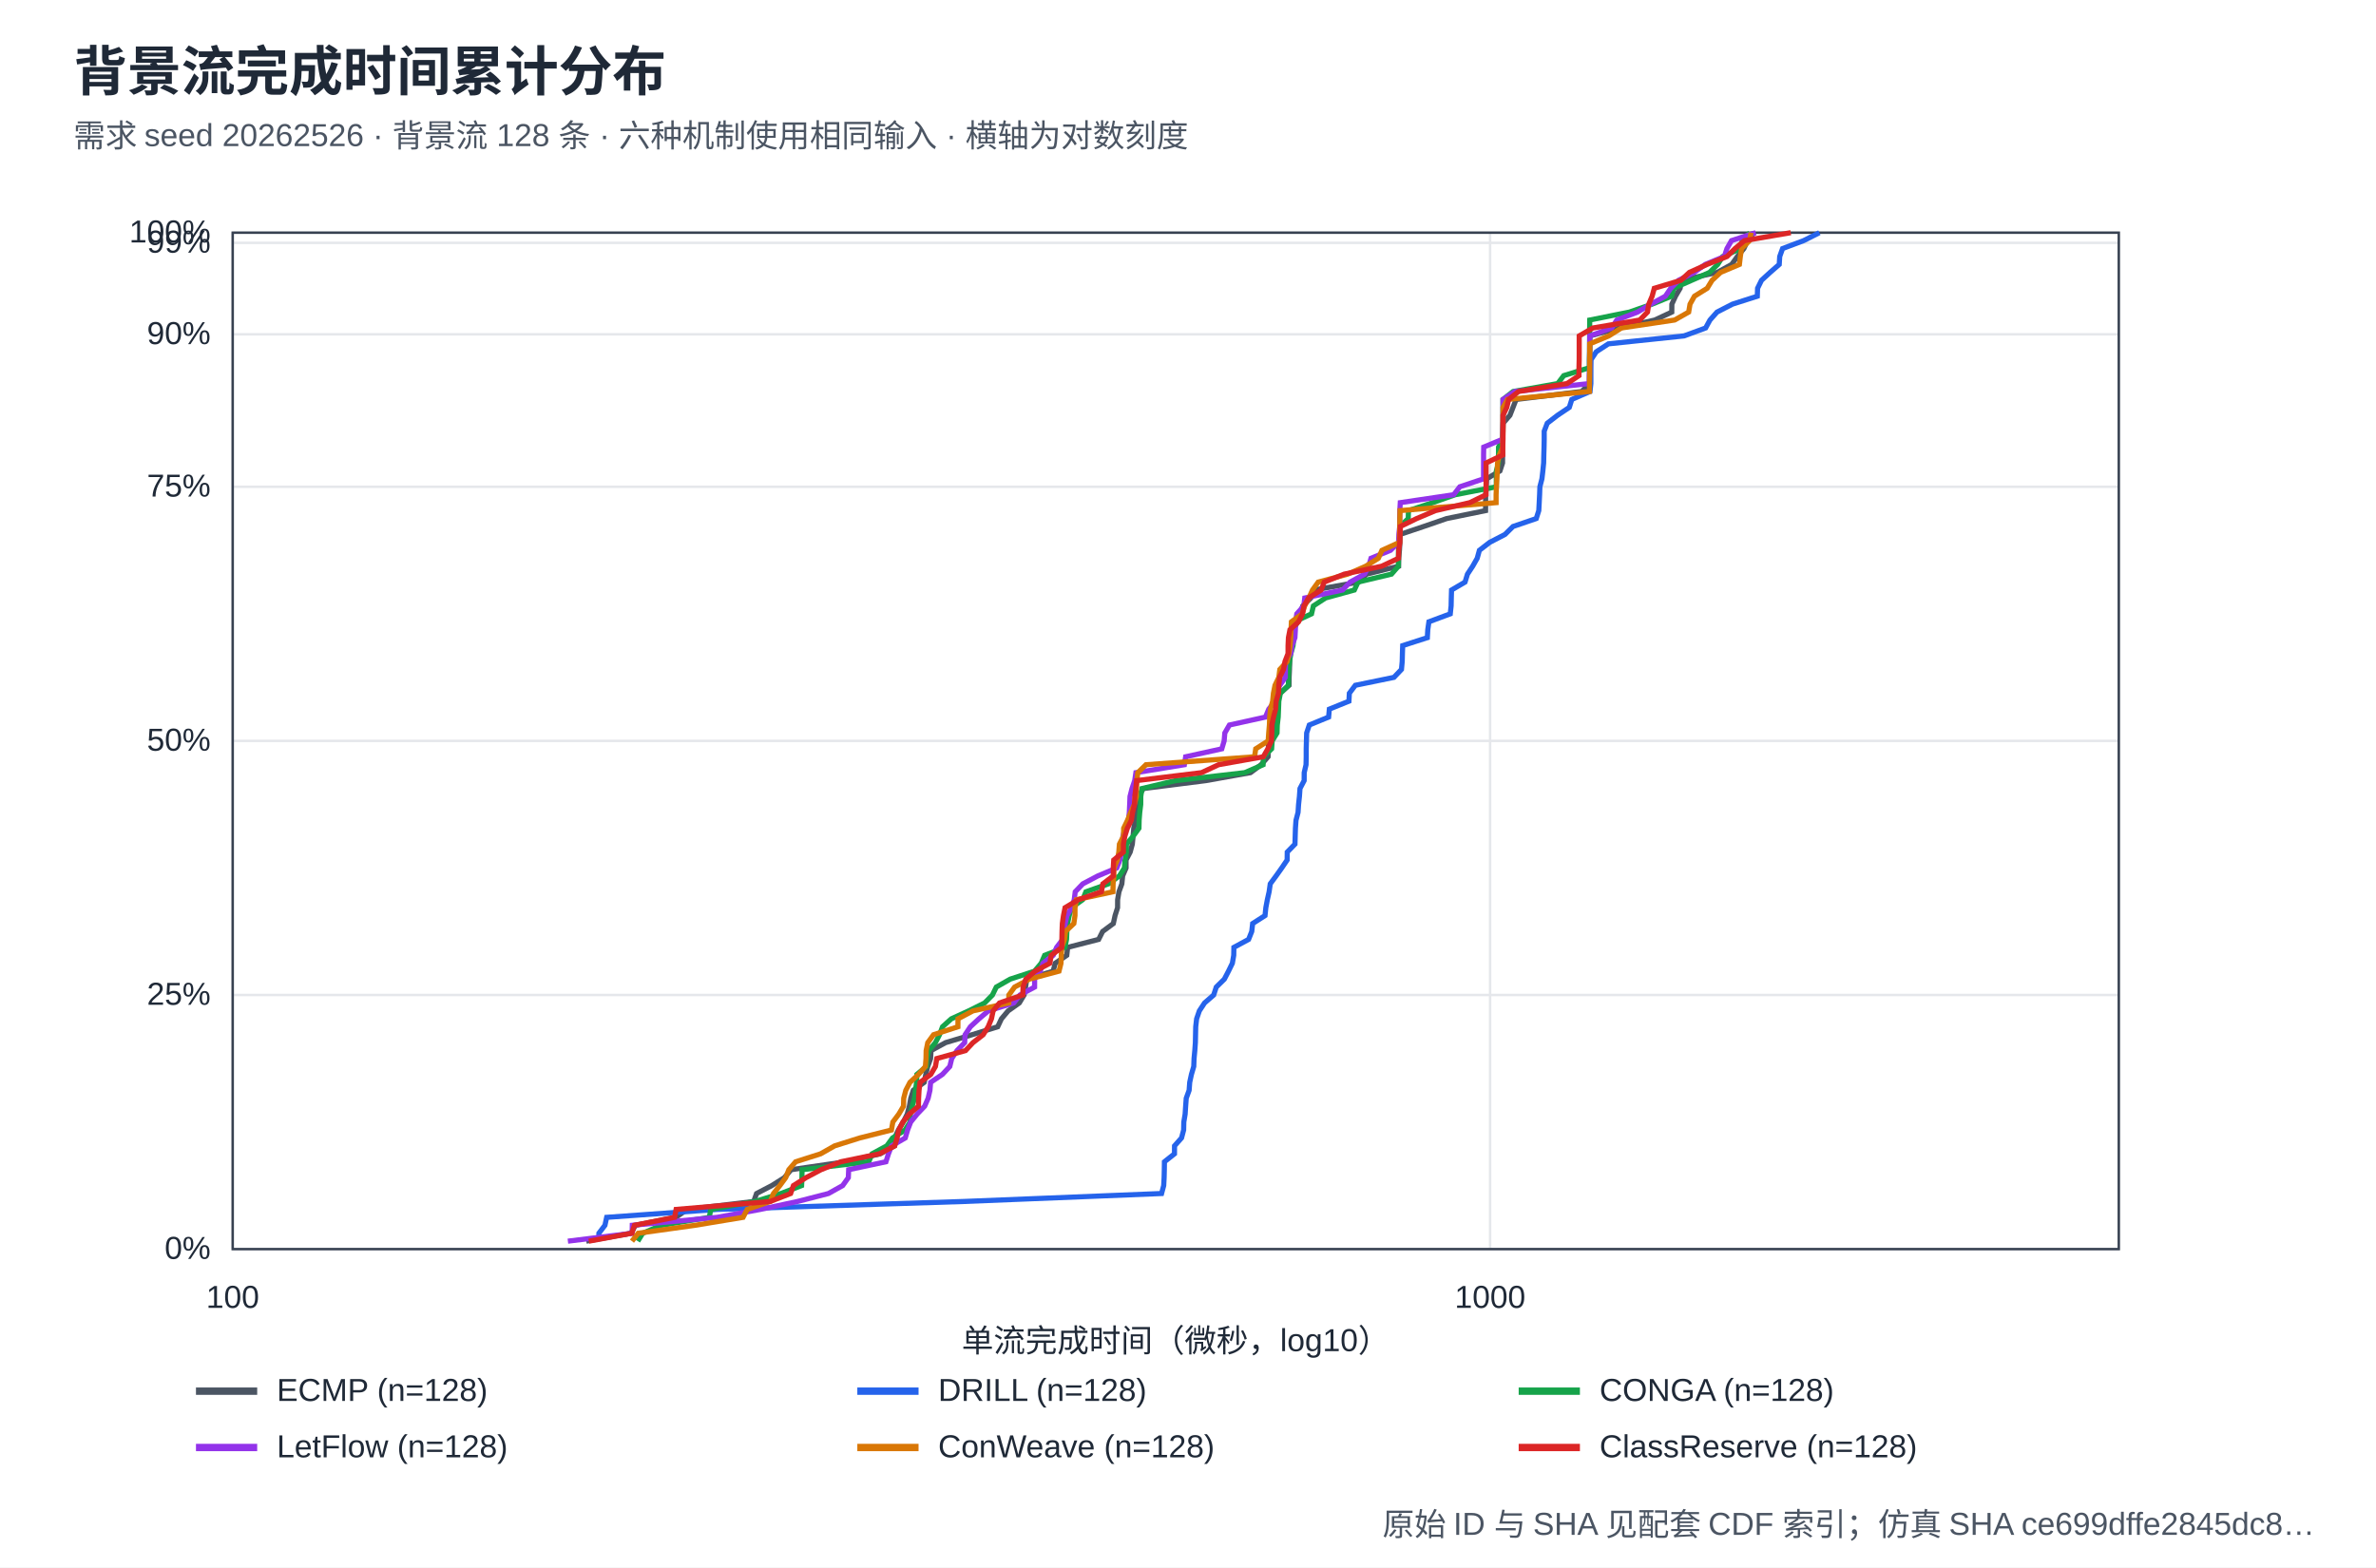
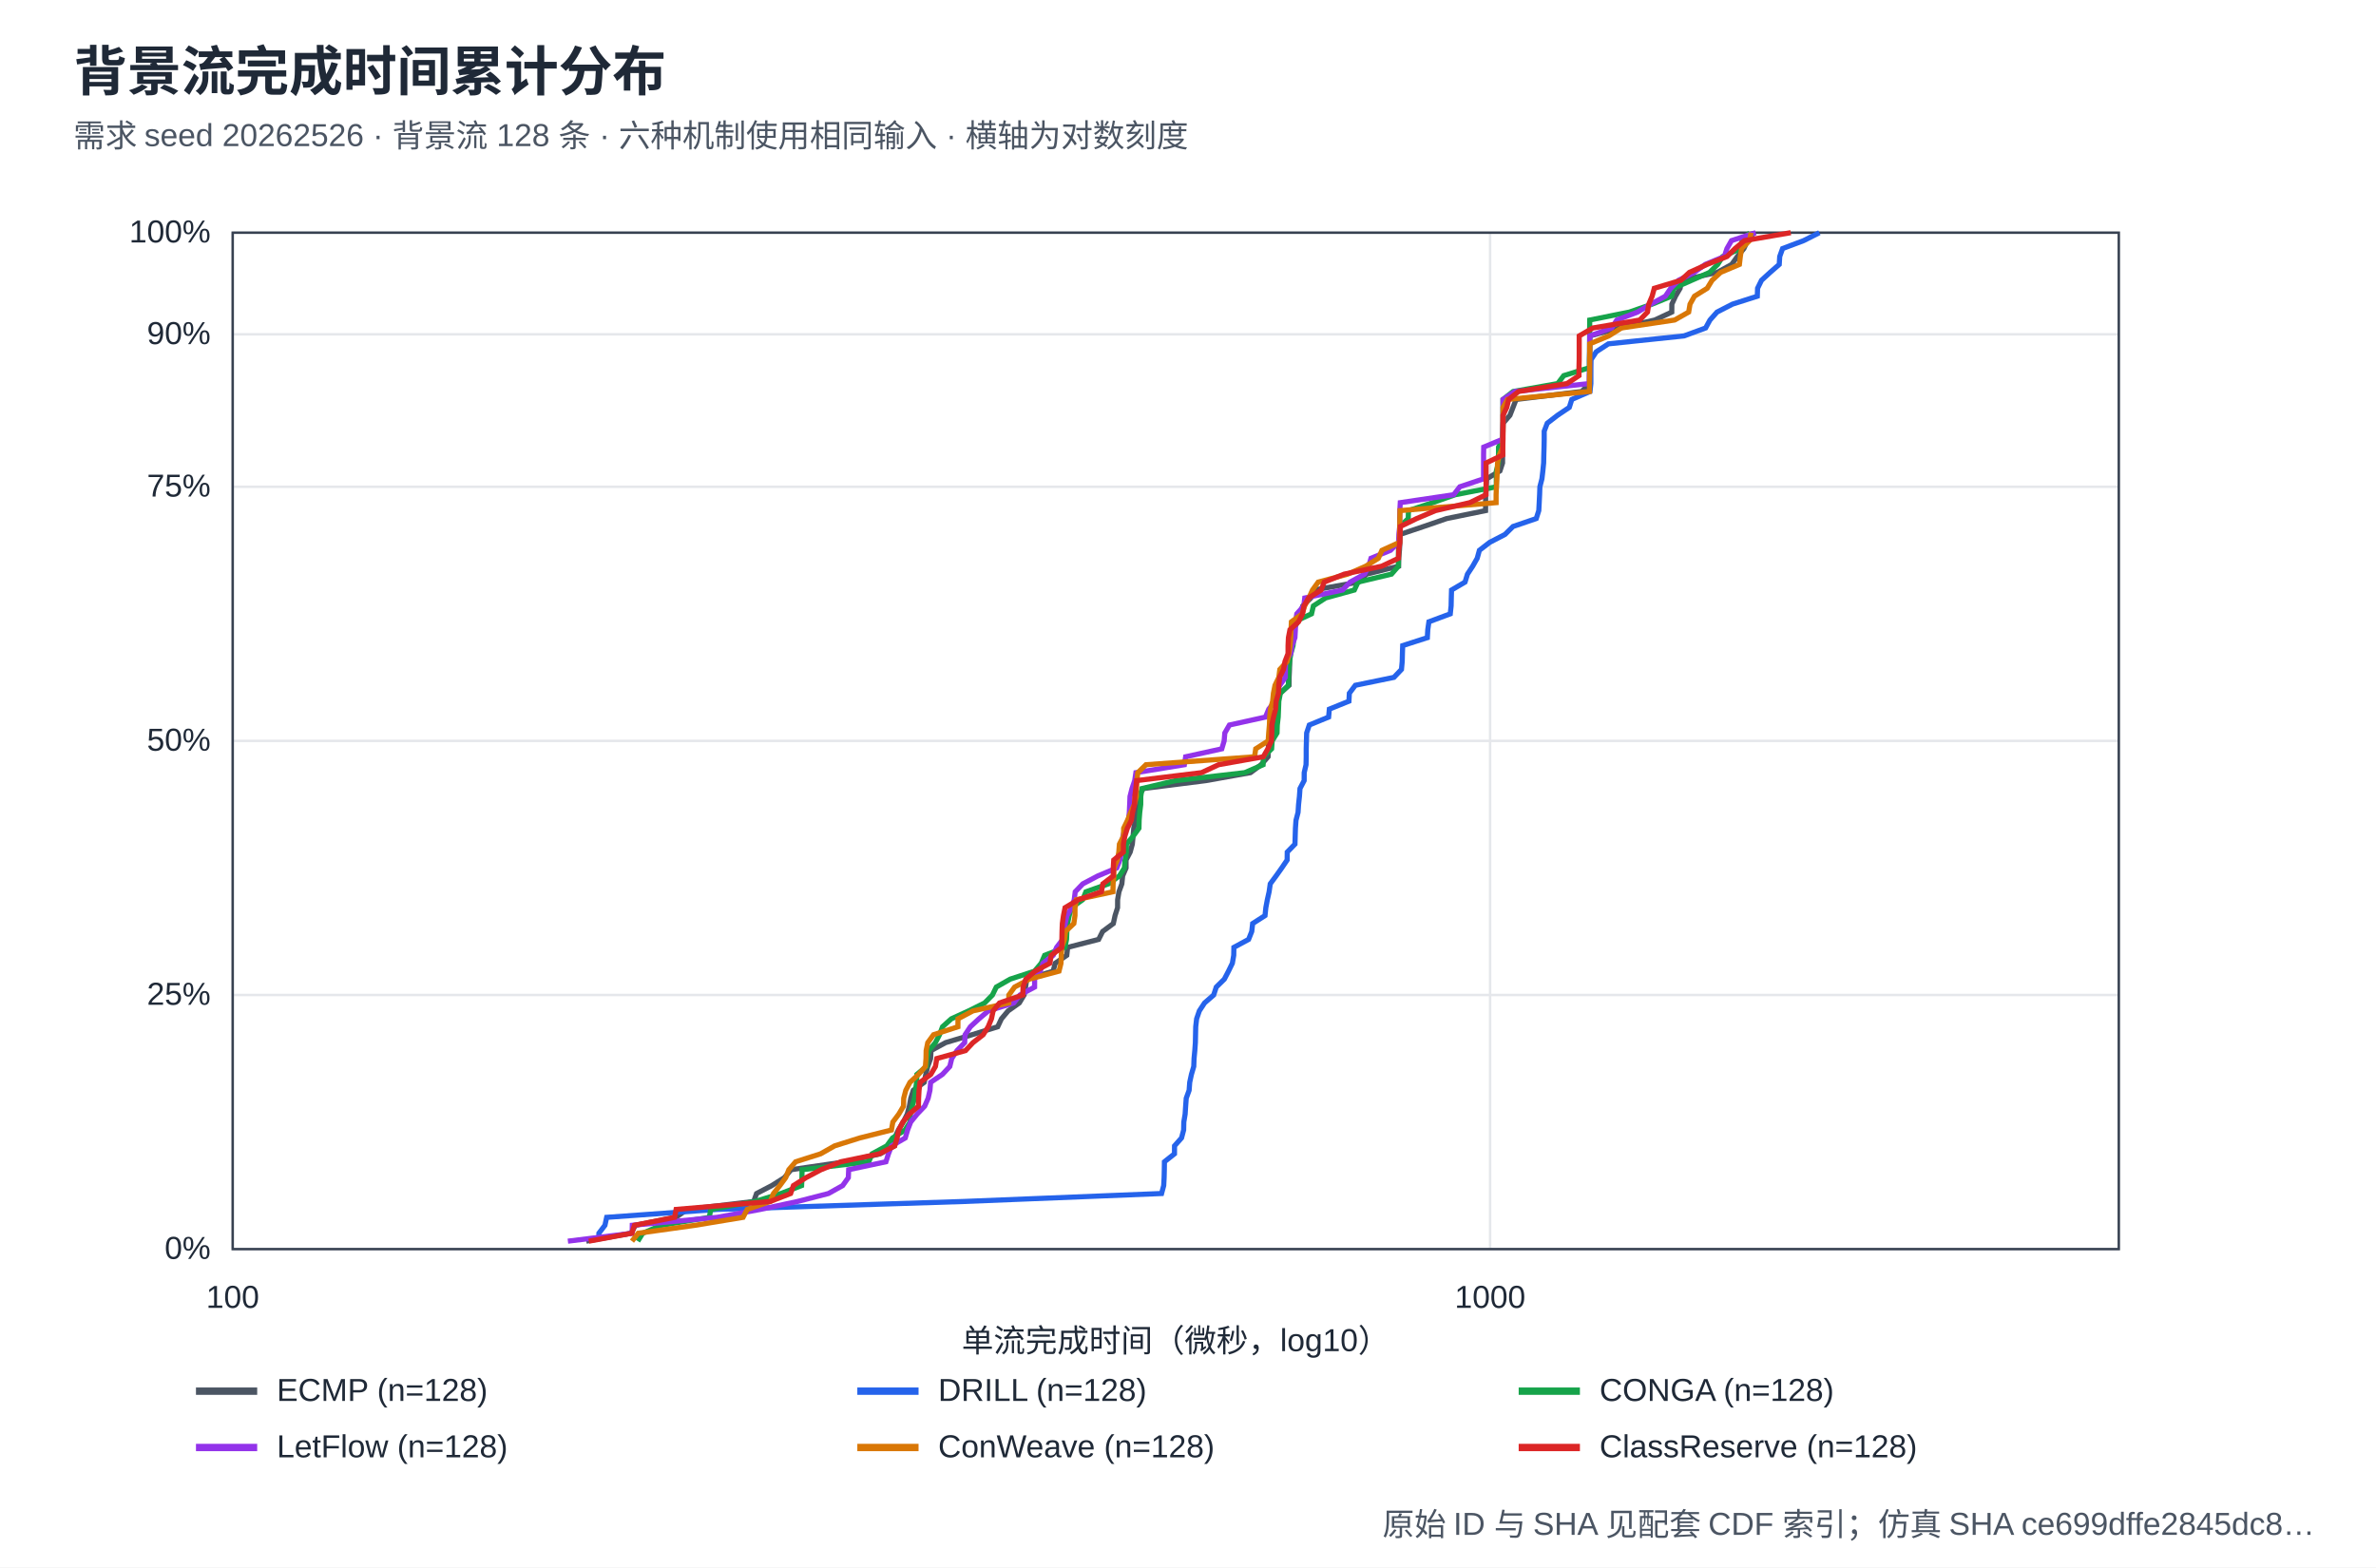
<svg xmlns="http://www.w3.org/2000/svg" width="970" height="640" viewBox="0 0 970 640">
  <rect width="100%" height="100%" fill="white" />
  <style>text{font-family:Arial,"Microsoft YaHei","Noto Sans CJK SC",sans-serif;fill:#1f2937}.title{font-size:22px;font-weight:700}.sub{font-size:13px;fill:#4b5563}.axis{font-size:13px}.grid{stroke:#e5e7eb;stroke-width:1}</style>
  <text class="title" x="30" y="37">背景流完成时间累计分布</text>
  <text class="sub" x="30" y="60">需求 seed 20262526 · 背景流 128 条 · 六种机制使用相同输入 · 横轴为对数刻度</text>
  <line class="grid" x1="95.00" y1="95" x2="95.00" y2="510" />
  <text class="axis" text-anchor="middle" x="95.00" y="534">100</text>
  <line class="grid" x1="608.33" y1="95" x2="608.33" y2="510" />
  <text class="axis" text-anchor="middle" x="608.33" y="534">1000</text>
  <line class="grid" x1="95" y1="510.00" x2="865" y2="510.00" />
  <text class="axis" text-anchor="end" x="86" y="514.00">0%</text>
  <line class="grid" x1="95" y1="406.25" x2="865" y2="406.25" />
  <text class="axis" text-anchor="end" x="86" y="410.25">25%</text>
  <line class="grid" x1="95" y1="302.50" x2="865" y2="302.50" />
  <text class="axis" text-anchor="end" x="86" y="306.50">50%</text>
  <line class="grid" x1="95" y1="198.75" x2="865" y2="198.75" />
  <text class="axis" text-anchor="end" x="86" y="202.75">75%</text>
  <line class="grid" x1="95" y1="136.50" x2="865" y2="136.50" />
  <text class="axis" text-anchor="end" x="86" y="140.50">90%</text>
-   <line class="grid" x1="95" y1="99.15" x2="865" y2="99.15" />
-   <text class="axis" text-anchor="end" x="86" y="103.15">99%</text>
  <line class="grid" x1="95" y1="95.00" x2="865" y2="95.00" />
  <text class="axis" text-anchor="end" x="86" y="99.00">100%</text>
  <rect x="95" y="95" width="770" height="415" fill="none" stroke="#374151" />
  <polyline points="239.33,506.76 257.66,503.52 259.37,500.27 275.91,497.03 280.56,493.79 307.70,490.55 308.86,487.30 315.09,484.06 320.22,480.82 322.95,477.58 345.13,474.34 359.35,471.09 365.17,467.85 365.27,464.61 366.75,461.37 368.76,458.12 370.37,454.88 371.25,451.64 371.82,448.40 372.85,445.16 377.30,441.91 377.95,438.67 378.75,435.43 379.91,432.19 380.09,428.95 386.03,425.70 396.85,422.46 407.31,419.22 408.83,415.98 411.56,412.73 416.13,409.49 418.08,406.25 418.69,403.01 419.18,399.77 429.94,396.52 430.79,393.28 435.51,390.04 435.87,386.80 448.52,383.55 450.15,380.31 454.52,377.07 455.22,373.83 456.25,370.59 456.27,367.34 456.82,364.10 458.00,360.86 458.32,357.62 459.71,354.38 459.71,351.13 461.40,347.89 462.27,344.65 462.58,341.41 462.86,338.16 463.52,334.92 464.04,331.68 464.43,328.44 464.67,325.20 466.82,321.95 492.35,318.71 510.50,315.47 514.84,312.23 517.69,308.98 517.82,305.74 517.83,302.50 519.18,299.26 520.63,296.02 520.95,292.77 521.58,289.53 521.63,286.29 522.54,283.05 526.26,279.80 526.28,276.56 526.43,273.32 526.52,270.08 526.71,266.84 527.43,263.59 528.04,260.35 528.06,257.11 529.76,253.87 530.81,250.62 531.84,247.38 535.16,244.14 536.45,240.90 554.61,237.66 557.89,234.41 570.97,231.17 571.02,227.93 571.32,224.69 571.52,221.45 571.58,218.20 581.21,214.96 590.62,211.72 606.48,208.48 606.50,205.23 606.51,201.99 606.73,198.75 606.90,195.51 612.36,192.27 613.42,189.02 613.43,185.78 613.43,182.54 613.44,179.30 613.57,176.05 613.63,172.81 616.43,169.57 617.69,166.33 618.95,163.09 645.75,159.84 648.88,156.60 648.88,153.36 648.97,150.12 648.97,146.88 649.00,143.63 649.00,140.39 649.01,137.15 661.23,133.91 675.57,130.66 682.50,127.42 682.54,124.18 684.02,120.94 685.91,117.70 686.48,114.45 701.09,111.21 706.96,107.97 709.28,104.73 711.94,101.48 713.43,98.24 716.10,95.00" fill="none" stroke="#4b5563" stroke-width="2.1" />
  <polyline points="244.43,506.76 244.50,503.52 246.97,500.27 247.67,497.03 292.85,493.79 393.45,490.55 474.21,487.30 475.08,484.06 475.25,480.82 475.33,477.58 475.38,474.34 479.48,471.09 479.50,467.85 482.36,464.61 483.22,461.37 483.29,458.12 483.83,454.88 484.04,451.64 484.28,448.40 485.46,445.16 485.70,441.91 486.40,438.67 487.35,435.43 487.47,432.19 487.78,428.95 488.01,425.70 488.08,422.46 488.15,419.22 488.52,415.98 489.63,412.73 491.76,409.49 495.48,406.25 496.54,403.01 499.84,399.77 501.53,396.52 503.11,393.28 503.67,390.04 503.73,386.80 509.74,383.55 511.03,380.31 511.39,377.07 516.44,373.83 516.78,370.59 517.39,367.34 518.12,364.10 518.58,360.86 520.97,357.62 523.27,354.38 525.48,351.13 525.52,347.89 528.67,344.65 528.76,341.41 528.86,338.16 529.09,334.92 529.93,331.68 530.14,328.44 530.49,325.20 530.72,321.95 532.42,318.71 532.44,315.47 533.19,312.23 533.26,308.98 533.26,305.74 533.35,302.50 533.44,299.26 534.52,296.02 542.41,292.77 542.70,289.53 550.70,286.29 550.87,283.05 553.31,279.80 569.07,276.56 572.15,273.32 572.45,270.08 572.53,266.84 572.65,263.59 582.71,260.35 582.89,257.11 583.35,253.87 592.07,250.62 592.42,247.38 592.49,244.14 592.59,240.90 598.10,237.66 599.09,234.41 601.23,231.17 603.07,227.93 603.96,224.69 608.16,221.45 614.42,218.20 617.69,214.96 627.17,211.72 628.21,208.48 628.38,205.23 628.54,201.99 628.66,198.75 629.49,195.51 629.87,192.27 630.19,189.02 630.26,185.78 630.36,182.54 630.42,179.30 630.42,176.05 631.66,172.81 635.85,169.57 640.67,166.33 641.69,163.09 649.12,159.84 649.47,156.60 649.47,153.36 649.48,150.12 649.53,146.88 651.66,143.63 656.62,140.39 687.50,137.15 696.32,133.91 698.09,130.66 700.97,127.42 707.28,124.18 717.42,120.94 717.53,117.70 719.13,114.45 722.66,111.21 726.37,107.97 726.57,104.73 727.74,101.48 736.34,98.24 742.76,95.00" fill="none" stroke="#2563eb" stroke-width="2.1" />
  <polyline points="260.39,506.76 262.38,503.52 270.05,500.27 289.58,497.03 290.16,493.79 308.26,490.55 318.80,487.30 327.25,484.06 327.39,480.82 327.42,477.58 354.68,474.34 356.02,471.09 362.03,467.85 364.38,464.61 369.49,461.37 371.51,458.12 371.68,454.88 372.42,451.64 373.35,448.40 373.74,445.16 374.20,441.91 374.32,438.67 378.22,435.43 378.42,432.19 379.17,428.95 381.89,425.70 383.56,422.46 384.78,419.22 388.36,415.98 395.46,412.73 401.98,409.49 405.16,406.25 406.73,403.01 412.42,399.77 422.35,396.52 425.07,393.28 426.48,390.04 434.77,386.80 435.41,383.55 435.54,380.31 435.83,377.07 436.51,373.83 437.46,370.59 441.99,367.34 443.32,364.10 452.55,360.86 457.00,357.62 459.04,354.38 459.30,351.13 459.84,347.89 459.86,344.65 462.62,341.41 464.98,338.16 465.05,334.92 465.30,331.68 465.70,328.44 465.72,325.20 466.20,321.95 479.97,318.71 508.15,315.47 515.66,312.23 515.80,308.98 519.14,305.74 519.37,302.50 521.35,299.26 521.46,296.02 521.83,292.77 521.96,289.53 522.08,286.29 522.71,283.05 525.99,279.80 526.01,276.56 526.16,273.32 526.45,270.08 526.99,266.84 527.89,263.59 528.18,260.35 528.23,257.11 528.42,253.87 535.43,250.62 536.19,247.38 541.16,244.14 552.91,240.90 554.42,237.66 568.08,234.41 570.89,231.17 570.92,227.93 570.93,224.69 571.05,221.45 571.47,218.20 571.53,214.96 574.92,211.72 574.99,208.48 584.87,205.23 594.10,201.99 610.86,198.75 610.87,195.51 610.87,192.27 611.74,189.02 611.76,185.78 611.77,182.54 613.48,179.30 613.53,176.05 613.58,172.81 613.59,169.57 613.59,166.33 613.59,163.09 617.75,159.84 635.95,156.60 638.40,153.36 648.87,150.12 648.87,146.88 648.96,143.63 648.96,140.39 648.97,137.15 648.97,133.91 649.01,130.66 665.20,127.42 674.49,124.18 682.39,120.94 683.25,117.70 690.61,114.45 697.94,111.21 701.24,107.97 703.31,104.73 710.66,101.48 711.22,98.24 714.40,95.00" fill="none" stroke="#16a34a" stroke-width="2.1" />
  <polyline points="231.84,506.76 258.07,503.52 258.13,500.27 292.79,497.03 310.43,493.79 325.59,490.55 338.21,487.30 344.02,484.06 346.33,480.82 346.47,477.58 361.69,474.34 362.72,471.09 364.00,467.85 369.58,464.61 370.53,461.37 371.79,458.12 374.41,454.88 377.50,451.64 378.91,448.40 379.65,445.16 379.93,441.91 384.73,438.67 387.76,435.43 388.55,432.19 390.70,428.95 393.82,425.70 394.00,422.46 396.15,419.22 399.65,415.98 403.49,412.73 413.86,409.49 416.38,406.25 422.37,403.01 422.39,399.77 424.67,396.52 425.80,393.28 429.97,390.04 431.37,386.80 433.86,383.55 434.42,380.31 434.86,377.07 435.58,373.83 437.50,370.59 438.55,367.34 438.96,364.10 442.07,360.86 448.22,357.62 455.93,354.38 457.19,351.13 457.84,347.89 458.24,344.65 458.45,341.41 459.26,338.16 460.70,334.92 461.04,331.68 461.19,328.44 461.32,325.20 462.14,321.95 463.24,318.71 463.73,315.47 483.52,312.23 484.04,308.98 498.80,305.74 499.76,302.50 500.03,299.26 501.91,296.02 516.63,292.77 517.97,289.53 520.62,286.29 520.82,283.05 522.50,279.80 524.73,276.56 524.74,273.32 524.90,270.08 526.96,266.84 527.47,263.59 528.65,260.35 528.84,257.11 528.90,253.87 529.42,250.62 532.29,247.38 532.66,244.14 548.09,240.90 551.17,237.66 557.09,234.41 558.77,231.17 559.71,227.93 567.67,224.69 570.97,221.45 571.09,218.20 571.43,214.96 571.43,211.72 571.48,208.48 571.66,205.23 593.47,201.99 595.96,198.75 605.65,195.51 605.66,192.27 605.67,189.02 605.67,185.78 605.73,182.54 613.51,179.30 613.51,176.05 613.61,172.81 613.61,169.57 613.61,166.33 613.61,163.09 618.44,159.84 648.85,156.60 648.86,153.36 648.94,150.12 648.94,146.88 648.95,143.63 648.98,140.39 649.03,137.15 657.96,133.91 660.07,130.66 668.52,127.42 673.94,124.18 679.88,120.94 682.09,117.70 685.28,114.45 691.65,111.21 696.17,107.97 703.95,104.73 705.03,101.48 706.88,98.24 716.79,95.00" fill="none" stroke="#9333ea" stroke-width="2.1" />
  <polyline points="258.00,506.76 260.54,503.52 283.82,500.27 303.36,497.03 305.05,493.79 314.46,490.55 315.77,487.30 318.37,484.06 320.76,480.82 322.03,477.58 324.82,474.34 335.02,471.09 340.73,467.85 351.03,464.61 363.92,461.37 364.50,458.12 366.93,454.88 368.85,451.64 368.94,448.40 369.79,445.16 371.49,441.91 374.99,438.67 377.79,435.43 378.04,432.19 378.10,428.95 378.76,425.70 381.12,422.46 391.07,419.22 391.09,415.98 397.21,412.73 411.84,409.49 411.86,406.25 414.21,403.01 420.24,399.77 432.34,396.52 433.15,393.28 433.27,390.04 433.45,386.80 434.59,383.55 434.97,380.31 438.40,377.07 438.86,373.83 438.87,370.59 439.45,367.34 454.36,364.10 454.42,360.86 454.75,357.62 454.76,354.38 456.17,351.13 456.75,347.89 457.00,344.65 458.67,341.41 458.74,338.16 460.30,334.92 461.61,331.68 463.11,328.44 463.93,325.20 463.97,321.95 464.16,318.71 464.50,315.47 467.84,312.23 512.17,308.98 512.65,305.74 517.73,302.50 517.95,299.26 518.23,296.02 518.35,292.77 518.67,289.53 519.55,286.29 519.87,283.05 520.52,279.80 522.08,276.56 522.49,273.32 525.46,270.08 526.22,266.84 526.68,263.59 526.94,260.35 527.05,257.11 527.22,253.87 531.60,250.62 532.63,247.38 534.35,244.14 535.82,240.90 538.16,237.66 550.20,234.41 557.57,231.17 562.72,227.93 564.17,224.69 571.34,221.45 571.35,218.20 571.45,214.96 571.47,211.72 571.54,208.48 610.78,205.23 610.78,201.99 610.91,198.75 611.11,195.51 611.26,192.27 611.37,189.02 612.08,185.78 613.51,182.54 613.51,179.30 613.60,176.05 613.61,172.81 613.61,169.57 613.61,166.33 615.44,163.09 648.91,159.84 648.91,156.60 648.99,153.36 649.00,150.12 649.00,146.88 649.00,143.63 649.00,140.39 656.78,137.15 661.94,133.91 683.66,130.66 689.40,127.42 689.95,124.18 691.76,120.94 696.97,117.70 698.95,114.45 702.45,111.21 710.11,107.97 710.49,104.73 710.99,101.48 714.26,98.24 714.87,95.00" fill="none" stroke="#d97706" stroke-width="2.1" />
  <polyline points="240.38,506.76 257.92,503.52 259.03,500.27 275.41,497.03 276.01,493.79 314.44,490.55 322.77,487.30 323.91,484.06 329.06,480.82 335.18,477.58 343.25,474.34 359.01,471.09 365.28,467.85 366.25,464.61 366.92,461.37 368.58,458.12 371.23,454.88 374.96,451.64 375.02,448.40 375.20,445.16 375.61,441.91 380.00,438.67 381.89,435.43 382.45,432.19 394.17,428.95 397.21,425.70 401.38,422.46 403.42,419.22 404.76,415.98 405.44,412.73 408.04,409.49 417.55,406.25 417.67,403.01 418.79,399.77 422.56,396.52 428.61,393.28 429.15,390.04 433.48,386.80 433.51,383.55 433.57,380.31 433.70,377.07 434.16,373.83 434.81,370.59 440.24,367.34 449.65,364.10 450.26,360.86 454.49,357.62 454.49,354.38 454.68,351.13 458.62,347.89 458.62,344.65 459.22,341.41 460.24,338.16 461.87,334.92 462.39,331.68 463.14,328.44 463.28,325.20 463.68,321.95 464.01,318.71 490.50,315.47 497.47,312.23 515.72,308.98 517.60,305.74 519.06,302.50 519.20,299.26 519.21,296.02 519.92,292.77 520.76,289.53 520.98,286.29 521.96,283.05 522.05,279.80 522.42,276.56 523.97,273.32 524.59,270.08 525.84,266.84 525.85,263.59 526.00,260.35 526.62,257.11 530.14,253.87 531.77,250.62 532.34,247.38 534.23,244.14 539.33,240.90 540.61,237.66 548.77,234.41 564.09,231.17 570.94,227.93 571.03,224.69 571.48,221.45 571.58,218.20 571.69,214.96 578.35,211.72 586.03,208.48 600.03,205.23 606.68,201.99 606.68,198.75 606.69,195.51 606.69,192.27 606.70,189.02 613.51,185.78 613.51,182.54 613.61,179.30 613.61,176.05 613.61,172.81 613.61,169.57 615.15,166.33 615.90,163.09 619.96,159.84 639.75,156.60 644.62,153.36 644.62,150.12 644.70,146.88 644.71,143.63 644.71,140.39 644.71,137.15 650.28,133.91 669.42,130.66 672.59,127.42 673.11,124.18 674.48,120.94 675.36,117.70 686.21,114.45 689.70,111.21 696.89,107.97 705.06,104.73 708.32,101.48 712.18,98.24 731.08,95.00" fill="none" stroke="#dc2626" stroke-width="2.1" />
  <line x1="80" y1="568" x2="105" y2="568" stroke="#4b5563" stroke-width="3" />
  <text class="axis" x="113" y="572">ECMP (n=128)</text>
  <line x1="350" y1="568" x2="375" y2="568" stroke="#2563eb" stroke-width="3" />
  <text class="axis" x="383" y="572">DRILL (n=128)</text>
  <line x1="620" y1="568" x2="645" y2="568" stroke="#16a34a" stroke-width="3" />
  <text class="axis" x="653" y="572">CONGA (n=128)</text>
  <line x1="80" y1="591" x2="105" y2="591" stroke="#9333ea" stroke-width="3" />
  <text class="axis" x="113" y="595">LetFlow (n=128)</text>
  <line x1="350" y1="591" x2="375" y2="591" stroke="#d97706" stroke-width="3" />
  <text class="axis" x="383" y="595">ConWeave (n=128)</text>
  <line x1="620" y1="591" x2="645" y2="591" stroke="#dc2626" stroke-width="3" />
  <text class="axis" x="653" y="595">ClassReserve (n=128)</text>
  <text class="axis" text-anchor="middle" x="480" y="552">单流完成时间（微秒，log10）</text>
  <text class="sub" x="945" y="627" text-anchor="end">原始 ID 与 SHA 见配套 CDF 索引；仿真 SHA ce699dffe2845dc8…</text>
</svg>
